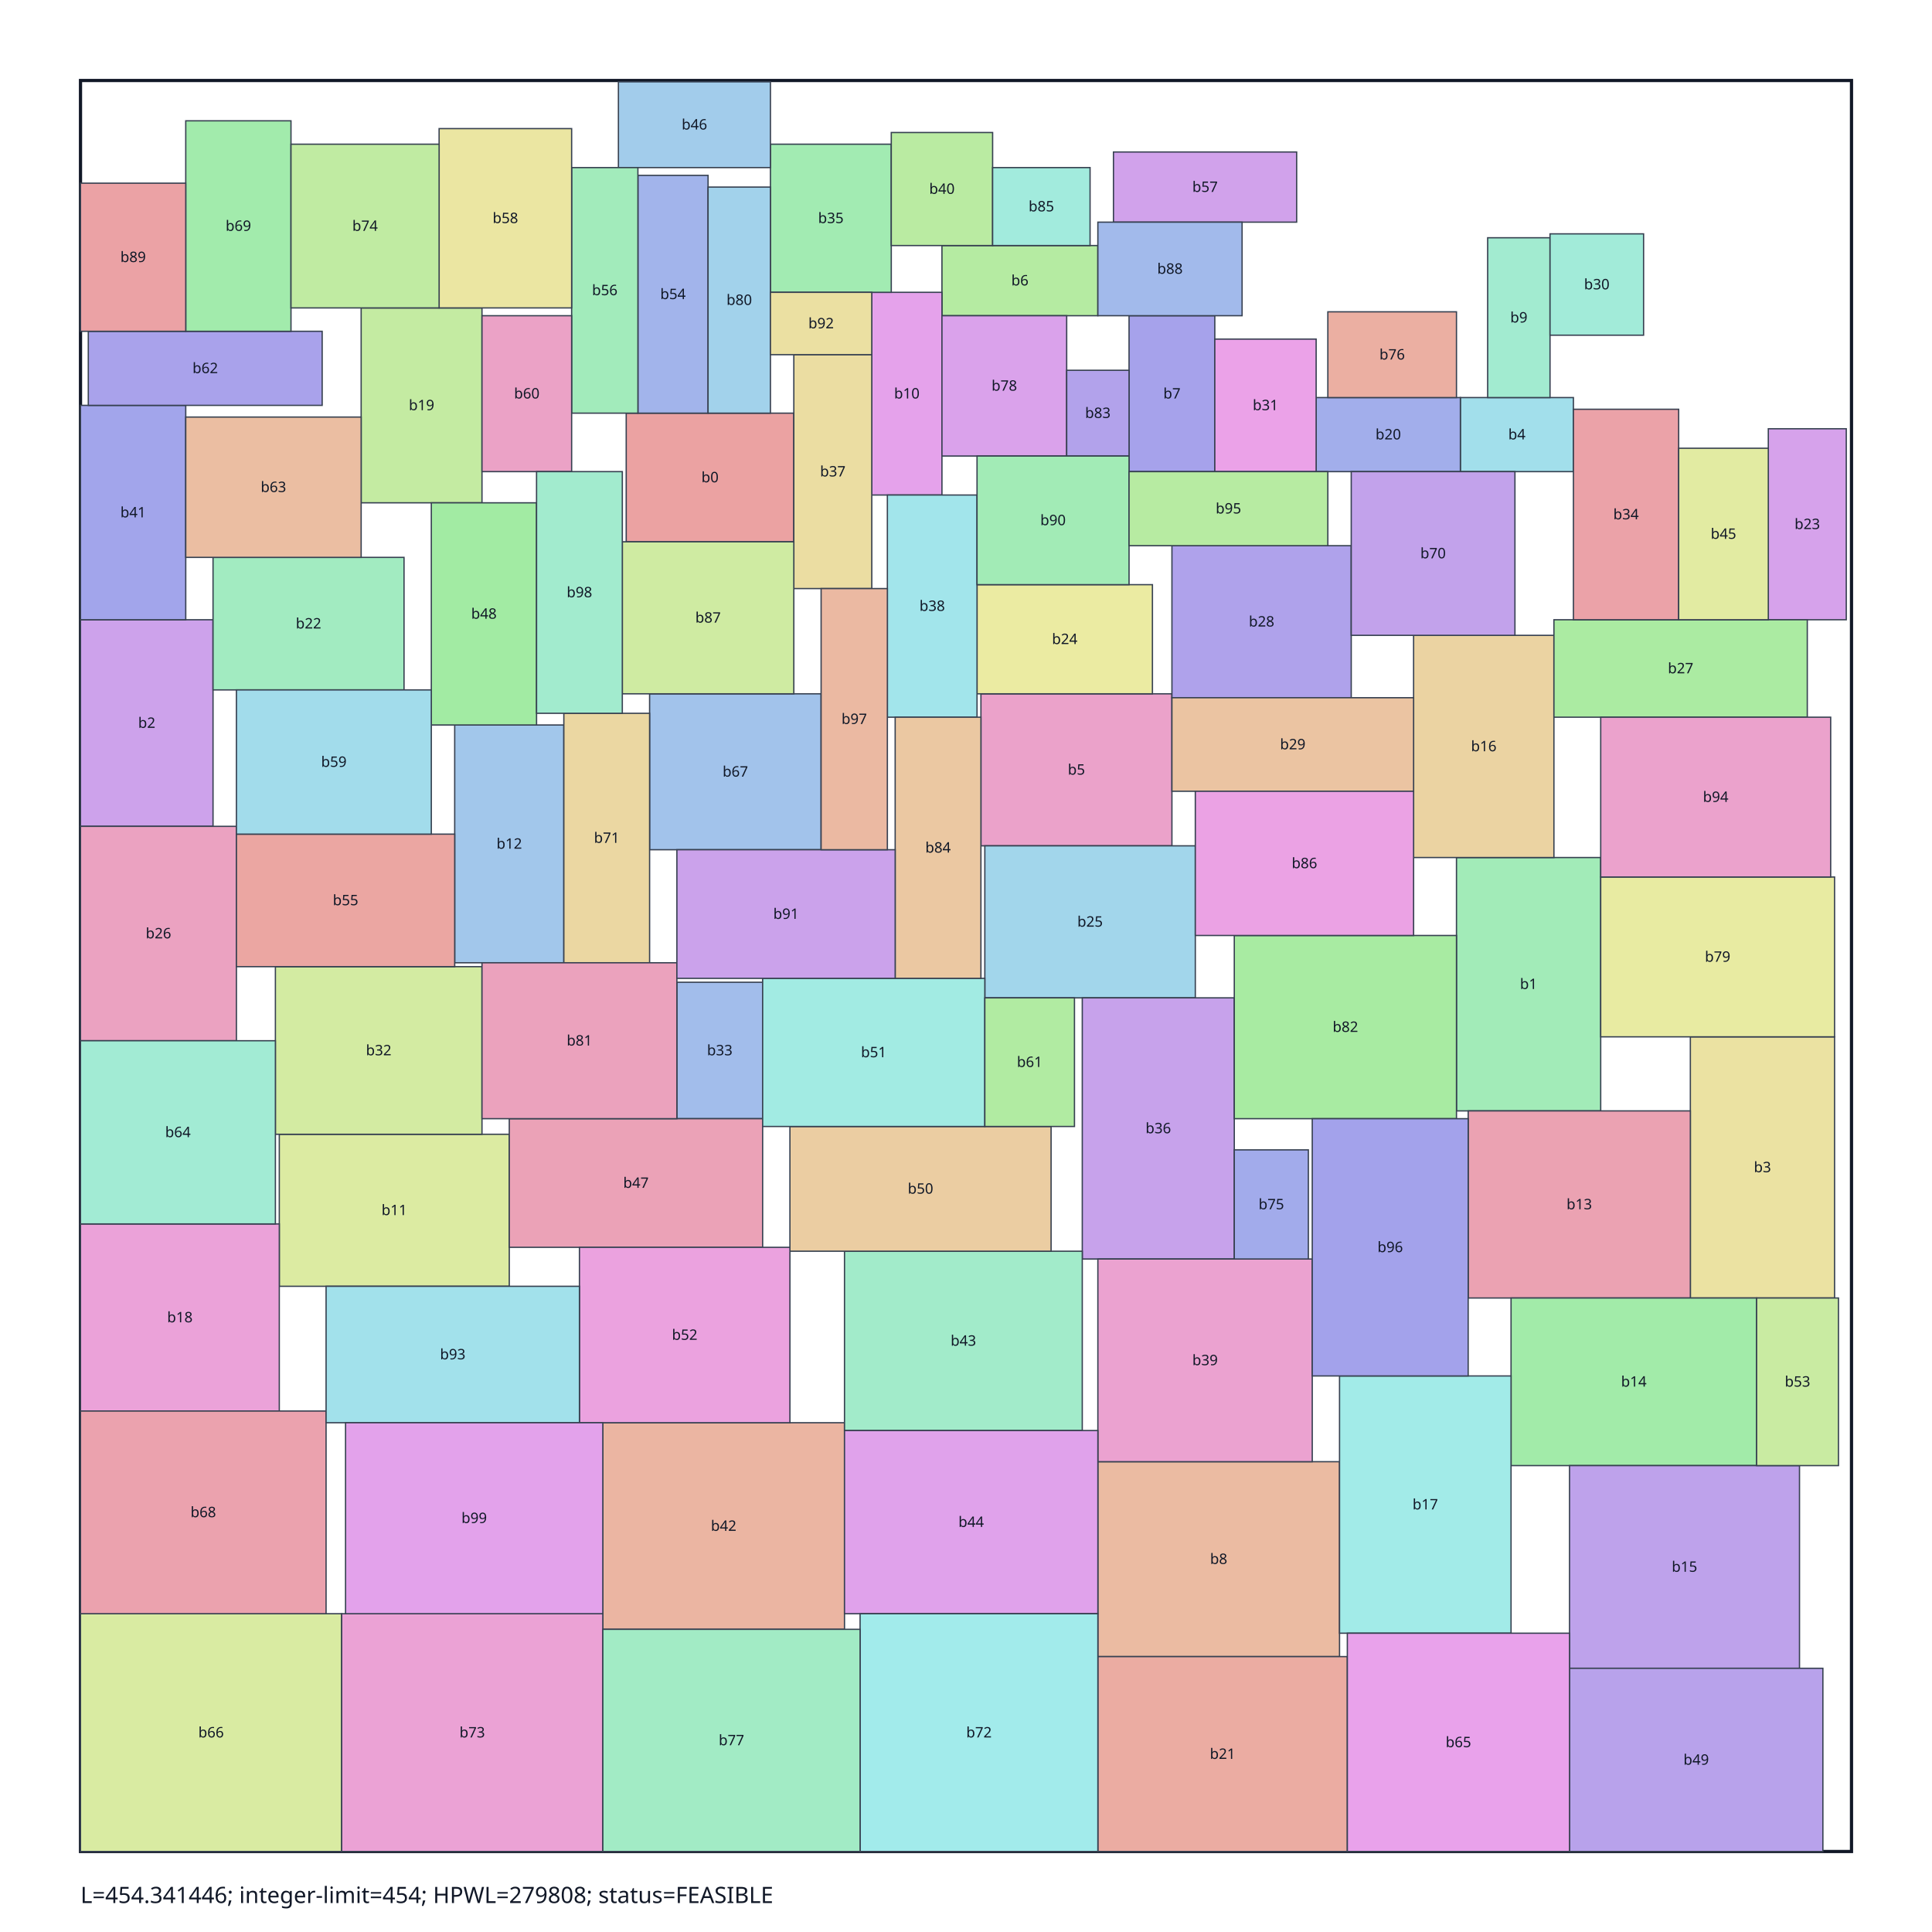
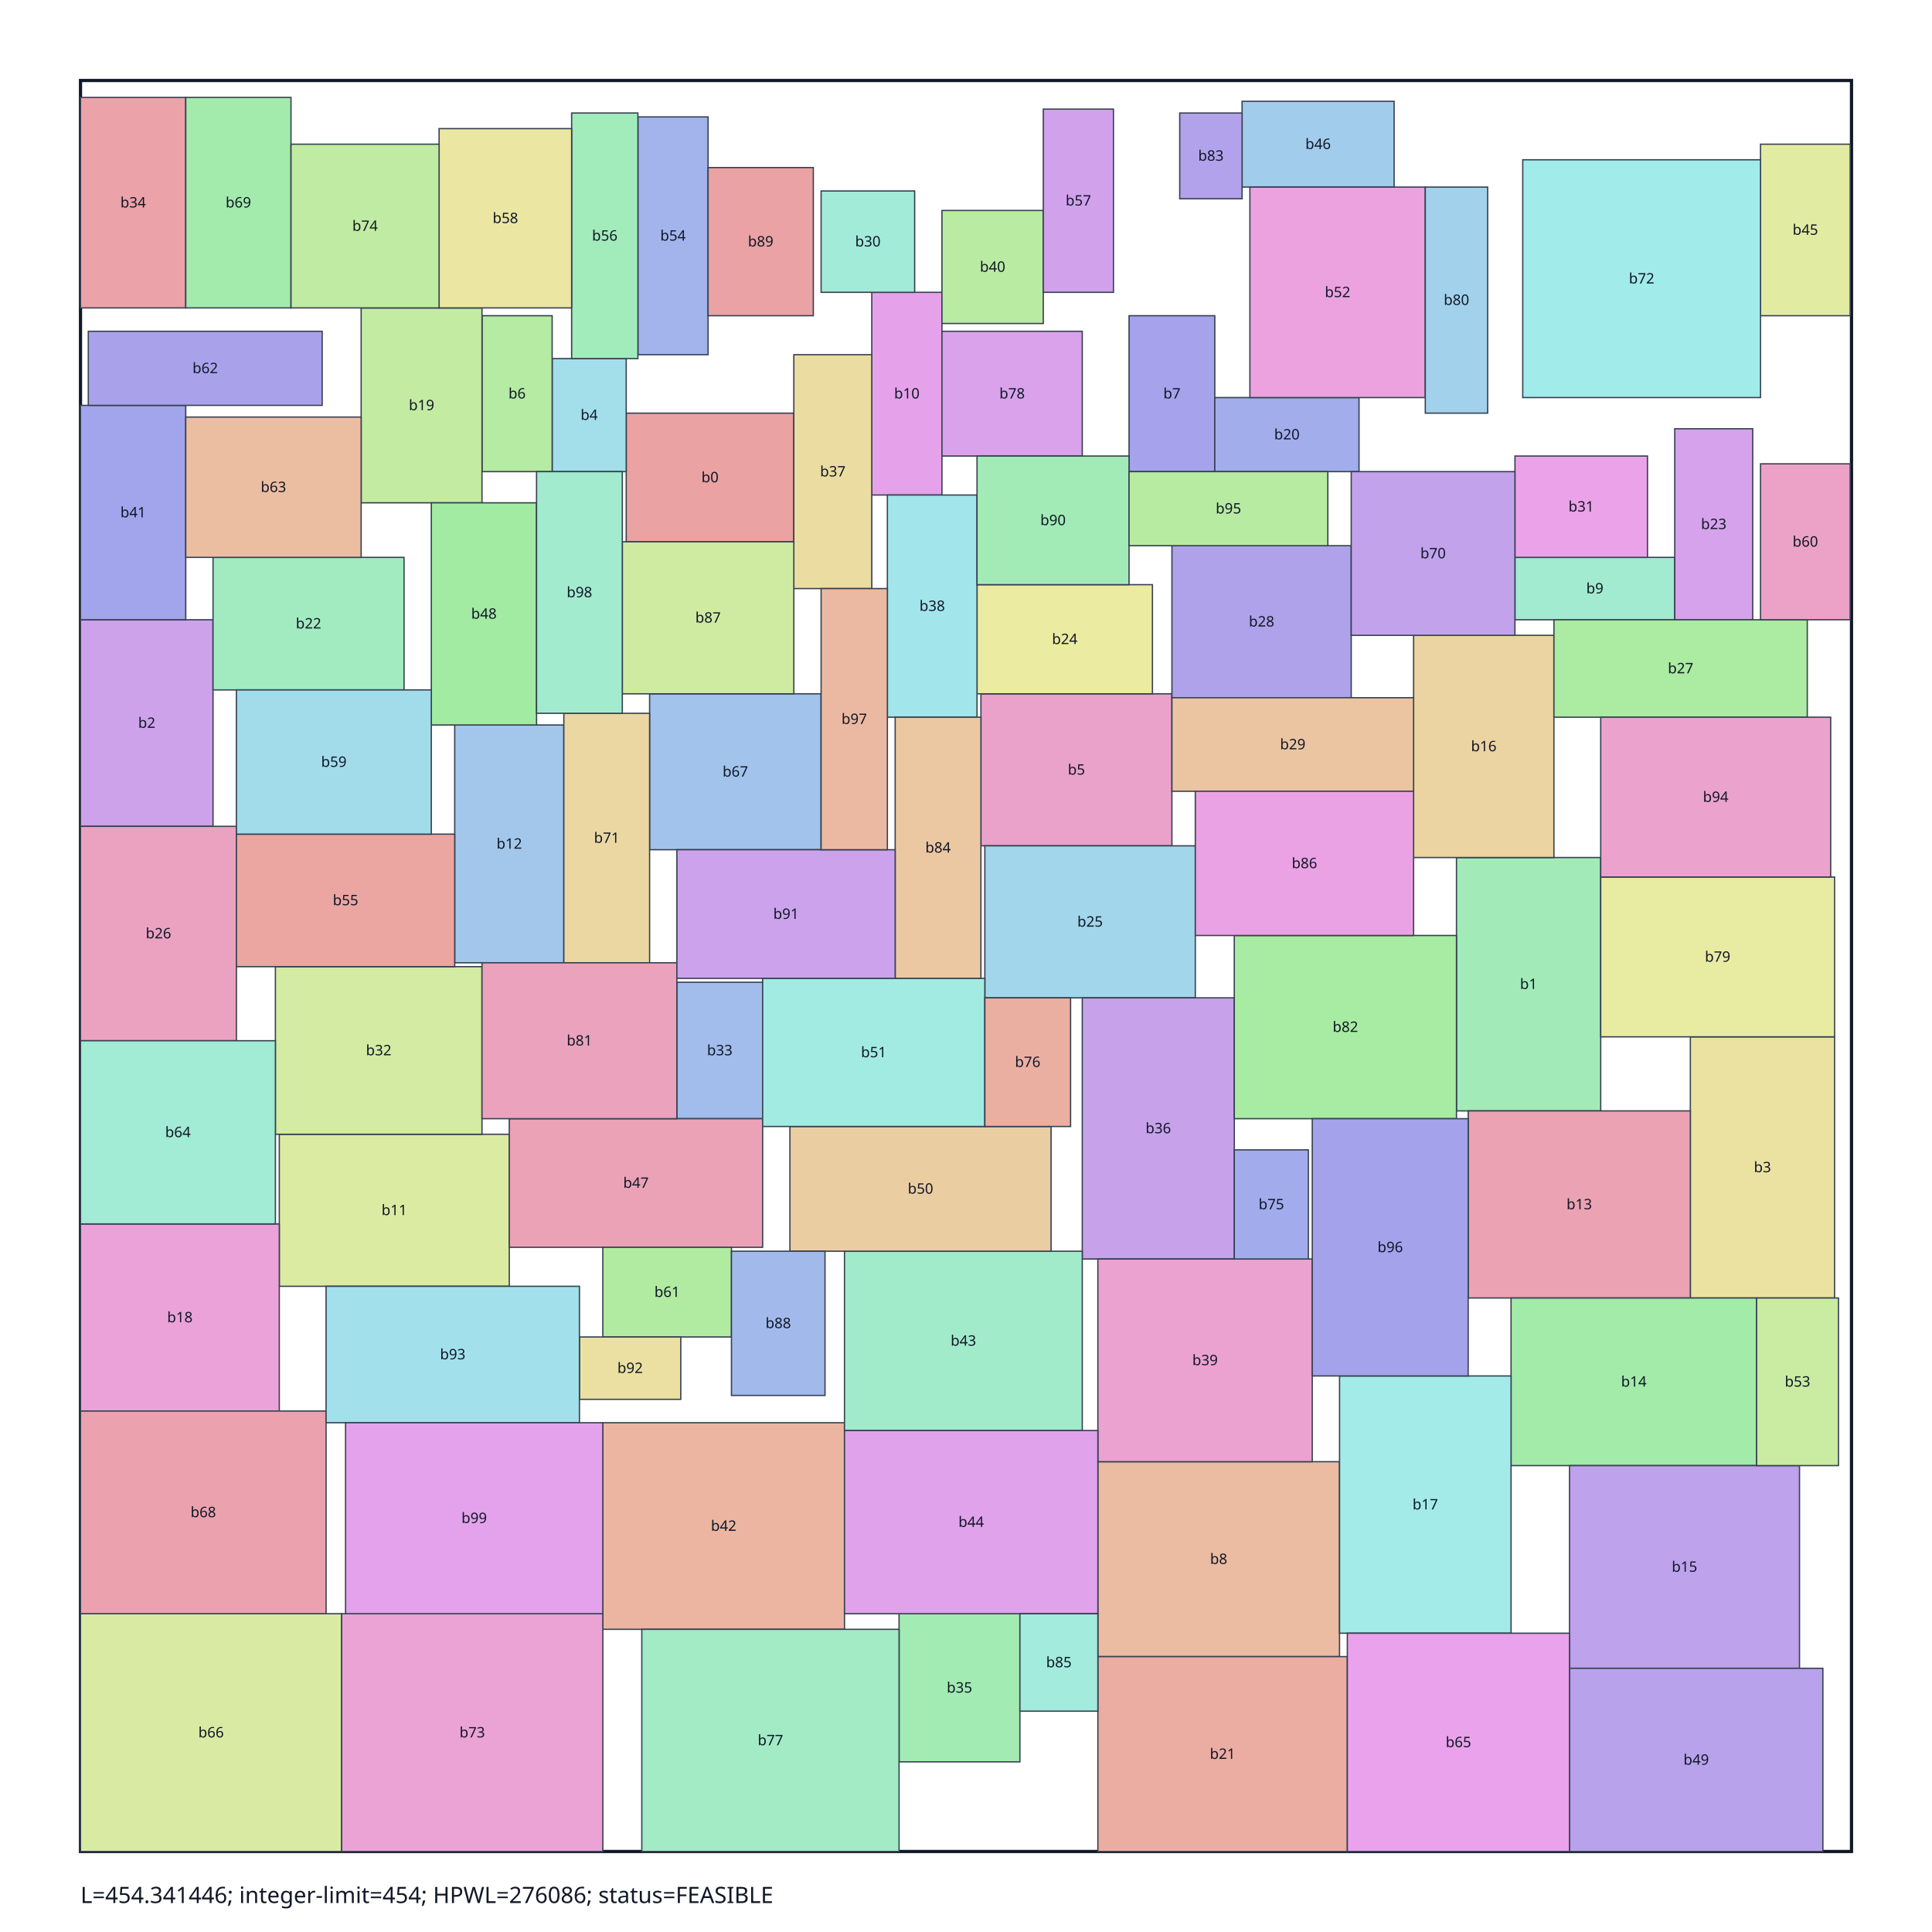
<svg xmlns="http://www.w3.org/2000/svg" width="1200" height="1200" viewBox="0 0 1200 1200">
  <rect width="100%" height="100%" fill="white" />
  <rect x="50" y="50" width="1100.000" height="1100.000" fill="none" stroke="#111827" stroke-width="2" />
  <rect x="388.952" y="256.619" width="104.107" height="79.896" fill="hsl(0.0,65%,78%)" stroke="#374151" stroke-width="0.8" />
  <text x="441.005" y="299.567" text-anchor="middle" font-family="sans-serif" font-size="9" fill="#111827">b0</text>
  <rect x="904.644" y="532.623" width="89.580" height="157.371" fill="hsl(137.5,65%,78%)" stroke="#374151" stroke-width="0.8" />
  <text x="949.434" y="614.308" text-anchor="middle" font-family="sans-serif" font-size="9" fill="#111827">b1</text>
  <rect x="50.000" y="384.937" width="82.317" height="128.318" fill="hsl(275.0,65%,78%)" stroke="#374151" stroke-width="0.8" />
  <text x="91.158" y="452.095" text-anchor="middle" font-family="sans-serif" font-size="9" fill="#111827">b2</text>
  <rect x="1049.909" y="643.993" width="89.580" height="162.213" fill="hsl(52.5,65%,78%)" stroke="#374151" stroke-width="0.8" />
  <text x="1094.699" y="728.099" text-anchor="middle" font-family="sans-serif" font-size="9" fill="#111827">b3</text>
-   <rect x="907.065" y="246.935" width="70.212" height="46.001" fill="hsl(190.0,65%,78%)" stroke="#374151" stroke-width="0.8" />
-   <text x="942.170" y="272.935" text-anchor="middle" font-family="sans-serif" font-size="9" fill="#111827">b4</text>
+   <rect x="342.951" y="222.724" width="46.001" height="70.212" fill="hsl(190.0,65%,78%)" stroke="#374151" stroke-width="0.8" />
+   <text x="365.952" y="260.830" text-anchor="middle" font-family="sans-serif" font-size="9" fill="#111827">b4</text>
  <rect x="609.271" y="430.937" width="118.633" height="94.422" fill="hsl(327.5,65%,78%)" stroke="#374151" stroke-width="0.8" />
  <text x="668.588" y="481.148" text-anchor="middle" font-family="sans-serif" font-size="9" fill="#111827">b5</text>
-   <rect x="585.060" y="152.512" width="96.843" height="43.580" fill="hsl(105.0,65%,78%)" stroke="#374151" stroke-width="0.8" />
-   <text x="633.482" y="177.302" text-anchor="middle" font-family="sans-serif" font-size="9" fill="#111827">b6</text>
+   <rect x="299.372" y="196.092" width="43.580" height="96.843" fill="hsl(105.0,65%,78%)" stroke="#374151" stroke-width="0.8" />
+   <text x="321.162" y="247.514" text-anchor="middle" font-family="sans-serif" font-size="9" fill="#111827">b6</text>
  <rect x="701.272" y="196.092" width="53.264" height="96.843" fill="hsl(242.6,65%,78%)" stroke="#374151" stroke-width="0.8" />
  <text x="727.904" y="247.514" text-anchor="middle" font-family="sans-serif" font-size="9" fill="#111827">b7</text>
  <rect x="681.904" y="907.891" width="150.107" height="121.054" fill="hsl(20.1,65%,78%)" stroke="#374151" stroke-width="0.8" />
  <text x="756.957" y="971.419" text-anchor="middle" font-family="sans-serif" font-size="9" fill="#111827">b8</text>
-   <rect x="924.012" y="147.670" width="38.737" height="99.265" fill="hsl(157.6,65%,78%)" stroke="#374151" stroke-width="0.8" />
-   <text x="943.381" y="200.302" text-anchor="middle" font-family="sans-serif" font-size="9" fill="#111827">b9</text>
+   <rect x="940.960" y="346.199" width="99.265" height="38.737" fill="hsl(157.6,65%,78%)" stroke="#374151" stroke-width="0.8" />
+   <text x="990.592" y="368.568" text-anchor="middle" font-family="sans-serif" font-size="9" fill="#111827">b9</text>
  <rect x="541.481" y="181.565" width="43.580" height="125.897" fill="hsl(295.1,65%,78%)" stroke="#374151" stroke-width="0.8" />
  <text x="563.270" y="247.514" text-anchor="middle" font-family="sans-serif" font-size="9" fill="#111827">b10</text>
  <rect x="173.475" y="704.520" width="142.844" height="94.422" fill="hsl(72.6,65%,78%)" stroke="#374151" stroke-width="0.8" />
  <text x="244.897" y="754.731" text-anchor="middle" font-family="sans-serif" font-size="9" fill="#111827">b11</text>
  <rect x="282.424" y="450.306" width="67.790" height="147.686" fill="hsl(210.1,65%,78%)" stroke="#374151" stroke-width="0.8" />
  <text x="316.320" y="527.149" text-anchor="middle" font-family="sans-serif" font-size="9" fill="#111827">b12</text>
  <rect x="911.907" y="689.994" width="138.002" height="116.212" fill="hsl(347.6,65%,78%)" stroke="#374151" stroke-width="0.8" />
  <text x="980.908" y="751.100" text-anchor="middle" font-family="sans-serif" font-size="9" fill="#111827">b13</text>
  <rect x="938.539" y="806.206" width="152.528" height="104.107" fill="hsl(125.1,65%,78%)" stroke="#374151" stroke-width="0.8" />
  <text x="1014.803" y="861.259" text-anchor="middle" font-family="sans-serif" font-size="9" fill="#111827">b14</text>
  <rect x="974.855" y="910.312" width="142.844" height="125.897" fill="hsl(262.6,65%,78%)" stroke="#374151" stroke-width="0.8" />
  <text x="1046.277" y="976.261" text-anchor="middle" font-family="sans-serif" font-size="9" fill="#111827">b15</text>
  <rect x="878.012" y="394.621" width="87.159" height="138.002" fill="hsl(40.1,65%,78%)" stroke="#374151" stroke-width="0.8" />
  <text x="921.591" y="466.622" text-anchor="middle" font-family="sans-serif" font-size="9" fill="#111827">b16</text>
  <rect x="832.011" y="854.627" width="106.528" height="159.792" fill="hsl(177.6,65%,78%)" stroke="#374151" stroke-width="0.8" />
  <text x="885.275" y="937.523" text-anchor="middle" font-family="sans-serif" font-size="9" fill="#111827">b17</text>
  <rect x="50.000" y="760.205" width="123.475" height="116.212" fill="hsl(315.1,65%,78%)" stroke="#374151" stroke-width="0.8" />
  <text x="111.738" y="821.311" text-anchor="middle" font-family="sans-serif" font-size="9" fill="#111827">b18</text>
  <rect x="224.318" y="191.250" width="75.054" height="121.054" fill="hsl(92.7,65%,78%)" stroke="#374151" stroke-width="0.8" />
  <text x="261.845" y="254.777" text-anchor="middle" font-family="sans-serif" font-size="9" fill="#111827">b19</text>
-   <rect x="817.484" y="246.935" width="89.580" height="46.001" fill="hsl(230.2,65%,78%)" stroke="#374151" stroke-width="0.8" />
-   <text x="862.275" y="272.935" text-anchor="middle" font-family="sans-serif" font-size="9" fill="#111827">b20</text>
+   <rect x="754.536" y="246.935" width="89.580" height="46.001" fill="hsl(230.2,65%,78%)" stroke="#374151" stroke-width="0.8" />
+   <text x="799.326" y="272.935" text-anchor="middle" font-family="sans-serif" font-size="9" fill="#111827">b20</text>
  <rect x="681.904" y="1028.946" width="154.950" height="121.054" fill="hsl(7.7,65%,78%)" stroke="#374151" stroke-width="0.8" />
  <text x="759.378" y="1092.473" text-anchor="middle" font-family="sans-serif" font-size="9" fill="#111827">b21</text>
  <rect x="132.317" y="346.199" width="118.633" height="82.317" fill="hsl(145.2,65%,78%)" stroke="#374151" stroke-width="0.8" />
  <text x="191.634" y="390.358" text-anchor="middle" font-family="sans-serif" font-size="9" fill="#111827">b22</text>
-   <rect x="1098.331" y="266.303" width="48.422" height="118.633" fill="hsl(282.7,65%,78%)" stroke="#374151" stroke-width="0.8" />
-   <text x="1122.541" y="328.620" text-anchor="middle" font-family="sans-serif" font-size="9" fill="#111827">b23</text>
+   <rect x="1040.224" y="266.303" width="48.422" height="118.633" fill="hsl(282.7,65%,78%)" stroke="#374151" stroke-width="0.8" />
+   <text x="1064.435" y="328.620" text-anchor="middle" font-family="sans-serif" font-size="9" fill="#111827">b23</text>
  <rect x="606.850" y="363.147" width="108.949" height="67.790" fill="hsl(60.2,65%,78%)" stroke="#374151" stroke-width="0.8" />
  <text x="661.324" y="400.042" text-anchor="middle" font-family="sans-serif" font-size="9" fill="#111827">b24</text>
  <rect x="611.692" y="525.360" width="130.739" height="94.422" fill="hsl(197.7,65%,78%)" stroke="#374151" stroke-width="0.8" />
  <text x="677.061" y="575.571" text-anchor="middle" font-family="sans-serif" font-size="9" fill="#111827">b25</text>
  <rect x="50.000" y="513.254" width="96.843" height="133.160" fill="hsl(335.2,65%,78%)" stroke="#374151" stroke-width="0.8" />
  <text x="98.422" y="582.834" text-anchor="middle" font-family="sans-serif" font-size="9" fill="#111827">b26</text>
  <rect x="965.171" y="384.937" width="157.371" height="60.527" fill="hsl(112.7,65%,78%)" stroke="#374151" stroke-width="0.8" />
  <text x="1043.856" y="418.200" text-anchor="middle" font-family="sans-serif" font-size="9" fill="#111827">b27</text>
  <rect x="727.904" y="338.936" width="111.370" height="94.422" fill="hsl(250.2,65%,78%)" stroke="#374151" stroke-width="0.8" />
  <text x="783.589" y="389.147" text-anchor="middle" font-family="sans-serif" font-size="9" fill="#111827">b28</text>
  <rect x="727.904" y="433.358" width="150.107" height="58.106" fill="hsl(27.7,65%,78%)" stroke="#374151" stroke-width="0.8" />
  <text x="802.958" y="465.411" text-anchor="middle" font-family="sans-serif" font-size="9" fill="#111827">b29</text>
-   <rect x="962.750" y="145.249" width="58.106" height="62.948" fill="hsl(165.2,65%,78%)" stroke="#374151" stroke-width="0.8" />
-   <text x="991.803" y="179.723" text-anchor="middle" font-family="sans-serif" font-size="9" fill="#111827">b30</text>
-   <rect x="754.536" y="210.618" width="62.948" height="82.317" fill="hsl(302.7,65%,78%)" stroke="#374151" stroke-width="0.8" />
-   <text x="786.010" y="254.777" text-anchor="middle" font-family="sans-serif" font-size="9" fill="#111827">b31</text>
+   <rect x="510.006" y="118.617" width="58.106" height="62.948" fill="hsl(165.2,65%,78%)" stroke="#374151" stroke-width="0.8" />
+   <text x="539.059" y="153.091" text-anchor="middle" font-family="sans-serif" font-size="9" fill="#111827">b30</text>
+   <rect x="940.960" y="283.251" width="82.317" height="62.948" fill="hsl(302.7,65%,78%)" stroke="#374151" stroke-width="0.8" />
+   <text x="982.118" y="317.725" text-anchor="middle" font-family="sans-serif" font-size="9" fill="#111827">b31</text>
  <rect x="171.054" y="600.413" width="128.318" height="104.107" fill="hsl(80.3,65%,78%)" stroke="#374151" stroke-width="0.8" />
  <text x="235.213" y="655.467" text-anchor="middle" font-family="sans-serif" font-size="9" fill="#111827">b32</text>
  <rect x="420.426" y="610.098" width="53.264" height="84.738" fill="hsl(217.8,65%,78%)" stroke="#374151" stroke-width="0.8" />
  <text x="447.058" y="655.467" text-anchor="middle" font-family="sans-serif" font-size="9" fill="#111827">b33</text>
-   <rect x="977.276" y="254.198" width="65.369" height="130.739" fill="hsl(355.3,65%,78%)" stroke="#374151" stroke-width="0.8" />
-   <text x="1009.961" y="322.567" text-anchor="middle" font-family="sans-serif" font-size="9" fill="#111827">b34</text>
-   <rect x="478.532" y="89.564" width="75.054" height="92.001" fill="hsl(132.8,65%,78%)" stroke="#374151" stroke-width="0.8" />
-   <text x="516.059" y="138.565" text-anchor="middle" font-family="sans-serif" font-size="9" fill="#111827">b35</text>
+   <rect x="50.000" y="60.511" width="65.369" height="130.739" fill="hsl(355.3,65%,78%)" stroke="#374151" stroke-width="0.8" />
+   <text x="82.685" y="128.880" text-anchor="middle" font-family="sans-serif" font-size="9" fill="#111827">b34</text>
+   <rect x="558.428" y="1002.314" width="75.054" height="92.001" fill="hsl(132.8,65%,78%)" stroke="#374151" stroke-width="0.8" />
+   <text x="595.955" y="1051.314" text-anchor="middle" font-family="sans-serif" font-size="9" fill="#111827">b35</text>
  <rect x="672.219" y="619.782" width="94.422" height="162.213" fill="hsl(270.3,65%,78%)" stroke="#374151" stroke-width="0.8" />
  <text x="719.430" y="703.888" text-anchor="middle" font-family="sans-serif" font-size="9" fill="#111827">b36</text>
  <rect x="493.059" y="220.303" width="48.422" height="145.265" fill="hsl(47.8,65%,78%)" stroke="#374151" stroke-width="0.8" />
  <text x="517.270" y="295.935" text-anchor="middle" font-family="sans-serif" font-size="9" fill="#111827">b37</text>
  <rect x="551.165" y="307.462" width="55.685" height="138.002" fill="hsl(185.3,65%,78%)" stroke="#374151" stroke-width="0.8" />
  <text x="579.007" y="379.463" text-anchor="middle" font-family="sans-serif" font-size="9" fill="#111827">b38</text>
  <rect x="681.904" y="781.995" width="133.160" height="125.897" fill="hsl(322.8,65%,78%)" stroke="#374151" stroke-width="0.8" />
  <text x="748.483" y="847.943" text-anchor="middle" font-family="sans-serif" font-size="9" fill="#111827">b39</text>
-   <rect x="553.586" y="82.301" width="62.948" height="70.212" fill="hsl(100.3,65%,78%)" stroke="#374151" stroke-width="0.8" />
-   <text x="585.060" y="120.407" text-anchor="middle" font-family="sans-serif" font-size="9" fill="#111827">b40</text>
+   <rect x="585.060" y="130.723" width="62.948" height="70.212" fill="hsl(100.3,65%,78%)" stroke="#374151" stroke-width="0.8" />
+   <text x="616.534" y="168.828" text-anchor="middle" font-family="sans-serif" font-size="9" fill="#111827">b40</text>
  <rect x="50.000" y="251.777" width="65.369" height="133.160" fill="hsl(237.8,65%,78%)" stroke="#374151" stroke-width="0.8" />
  <text x="82.685" y="321.357" text-anchor="middle" font-family="sans-serif" font-size="9" fill="#111827">b41</text>
  <rect x="374.426" y="883.680" width="150.107" height="128.318" fill="hsl(15.3,65%,78%)" stroke="#374151" stroke-width="0.8" />
  <text x="449.479" y="950.839" text-anchor="middle" font-family="sans-serif" font-size="9" fill="#111827">b42</text>
  <rect x="524.533" y="777.153" width="147.686" height="111.370" fill="hsl(152.8,65%,78%)" stroke="#374151" stroke-width="0.8" />
  <text x="598.376" y="835.838" text-anchor="middle" font-family="sans-serif" font-size="9" fill="#111827">b43</text>
  <rect x="524.533" y="888.523" width="157.371" height="113.791" fill="hsl(290.4,65%,78%)" stroke="#374151" stroke-width="0.8" />
  <text x="603.218" y="948.418" text-anchor="middle" font-family="sans-serif" font-size="9" fill="#111827">b44</text>
-   <rect x="1042.646" y="278.409" width="55.685" height="106.528" fill="hsl(67.9,65%,78%)" stroke="#374151" stroke-width="0.8" />
-   <text x="1070.488" y="334.673" text-anchor="middle" font-family="sans-serif" font-size="9" fill="#111827">b45</text>
-   <rect x="384.110" y="50.827" width="94.422" height="53.264" fill="hsl(205.4,65%,78%)" stroke="#374151" stroke-width="0.8" />
-   <text x="431.321" y="80.459" text-anchor="middle" font-family="sans-serif" font-size="9" fill="#111827">b46</text>
+   <rect x="1093.488" y="89.564" width="55.685" height="106.528" fill="hsl(67.9,65%,78%)" stroke="#374151" stroke-width="0.8" />
+   <text x="1121.331" y="145.828" text-anchor="middle" font-family="sans-serif" font-size="9" fill="#111827">b45</text>
+   <rect x="771.484" y="62.932" width="94.422" height="53.264" fill="hsl(205.4,65%,78%)" stroke="#374151" stroke-width="0.8" />
+   <text x="818.695" y="92.564" text-anchor="middle" font-family="sans-serif" font-size="9" fill="#111827">b46</text>
  <rect x="316.320" y="694.836" width="157.371" height="79.896" fill="hsl(342.9,65%,78%)" stroke="#374151" stroke-width="0.8" />
  <text x="395.005" y="737.784" text-anchor="middle" font-family="sans-serif" font-size="9" fill="#111827">b47</text>
  <rect x="267.898" y="312.304" width="65.369" height="138.002" fill="hsl(120.4,65%,78%)" stroke="#374151" stroke-width="0.8" />
  <text x="300.582" y="384.305" text-anchor="middle" font-family="sans-serif" font-size="9" fill="#111827">b48</text>
  <rect x="974.855" y="1036.209" width="157.371" height="113.791" fill="hsl(257.9,65%,78%)" stroke="#374151" stroke-width="0.8" />
  <text x="1053.540" y="1096.104" text-anchor="middle" font-family="sans-serif" font-size="9" fill="#111827">b49</text>
  <rect x="490.638" y="699.678" width="162.213" height="77.475" fill="hsl(35.4,65%,78%)" stroke="#374151" stroke-width="0.8" />
  <text x="571.744" y="741.415" text-anchor="middle" font-family="sans-serif" font-size="9" fill="#111827">b50</text>
  <rect x="473.690" y="607.677" width="138.002" height="92.001" fill="hsl(172.9,65%,78%)" stroke="#374151" stroke-width="0.8" />
  <text x="542.691" y="656.677" text-anchor="middle" font-family="sans-serif" font-size="9" fill="#111827">b51</text>
-   <rect x="359.899" y="774.732" width="130.739" height="108.949" fill="hsl(310.4,65%,78%)" stroke="#374151" stroke-width="0.8" />
-   <text x="425.268" y="832.206" text-anchor="middle" font-family="sans-serif" font-size="9" fill="#111827">b52</text>
+   <rect x="776.326" y="116.196" width="108.949" height="130.739" fill="hsl(310.4,65%,78%)" stroke="#374151" stroke-width="0.8" />
+   <text x="830.800" y="184.565" text-anchor="middle" font-family="sans-serif" font-size="9" fill="#111827">b52</text>
  <rect x="1091.067" y="806.206" width="50.843" height="104.107" fill="hsl(87.9,65%,78%)" stroke="#374151" stroke-width="0.8" />
  <text x="1116.489" y="861.259" text-anchor="middle" font-family="sans-serif" font-size="9" fill="#111827">b53</text>
-   <rect x="396.215" y="108.933" width="43.580" height="147.686" fill="hsl(225.4,65%,78%)" stroke="#374151" stroke-width="0.8" />
-   <text x="418.005" y="185.776" text-anchor="middle" font-family="sans-serif" font-size="9" fill="#111827">b54</text>
+   <rect x="396.215" y="72.616" width="43.580" height="147.686" fill="hsl(225.4,65%,78%)" stroke="#374151" stroke-width="0.8" />
+   <text x="418.005" y="149.460" text-anchor="middle" font-family="sans-serif" font-size="9" fill="#111827">b54</text>
  <rect x="146.843" y="518.096" width="135.581" height="82.317" fill="hsl(2.9,65%,78%)" stroke="#374151" stroke-width="0.8" />
  <text x="214.634" y="562.255" text-anchor="middle" font-family="sans-serif" font-size="9" fill="#111827">b55</text>
-   <rect x="355.057" y="104.091" width="41.158" height="152.528" fill="hsl(140.4,65%,78%)" stroke="#374151" stroke-width="0.8" />
-   <text x="375.636" y="183.355" text-anchor="middle" font-family="sans-serif" font-size="9" fill="#111827">b56</text>
-   <rect x="691.588" y="94.406" width="113.791" height="43.580" fill="hsl(278.0,65%,78%)" stroke="#374151" stroke-width="0.8" />
-   <text x="748.483" y="119.196" text-anchor="middle" font-family="sans-serif" font-size="9" fill="#111827">b57</text>
+   <rect x="355.057" y="70.195" width="41.158" height="152.528" fill="hsl(140.4,65%,78%)" stroke="#374151" stroke-width="0.8" />
+   <text x="375.636" y="149.460" text-anchor="middle" font-family="sans-serif" font-size="9" fill="#111827">b56</text>
+   <rect x="648.008" y="67.774" width="43.580" height="113.791" fill="hsl(278.0,65%,78%)" stroke="#374151" stroke-width="0.8" />
+   <text x="669.798" y="127.670" text-anchor="middle" font-family="sans-serif" font-size="9" fill="#111827">b57</text>
  <rect x="272.740" y="79.880" width="82.317" height="111.370" fill="hsl(55.5,65%,78%)" stroke="#374151" stroke-width="0.8" />
  <text x="313.898" y="138.565" text-anchor="middle" font-family="sans-serif" font-size="9" fill="#111827">b58</text>
  <rect x="146.843" y="428.516" width="121.054" height="89.580" fill="hsl(193.0,65%,78%)" stroke="#374151" stroke-width="0.8" />
  <text x="207.371" y="476.306" text-anchor="middle" font-family="sans-serif" font-size="9" fill="#111827">b59</text>
-   <rect x="299.372" y="196.092" width="55.685" height="96.843" fill="hsl(330.5,65%,78%)" stroke="#374151" stroke-width="0.8" />
-   <text x="327.214" y="247.514" text-anchor="middle" font-family="sans-serif" font-size="9" fill="#111827">b60</text>
-   <rect x="611.692" y="619.782" width="55.685" height="79.896" fill="hsl(108.0,65%,78%)" stroke="#374151" stroke-width="0.8" />
-   <text x="639.535" y="662.730" text-anchor="middle" font-family="sans-serif" font-size="9" fill="#111827">b61</text>
+   <rect x="1093.488" y="288.093" width="55.685" height="96.843" fill="hsl(330.5,65%,78%)" stroke="#374151" stroke-width="0.8" />
+   <text x="1121.331" y="339.515" text-anchor="middle" font-family="sans-serif" font-size="9" fill="#111827">b60</text>
+   <rect x="374.426" y="774.732" width="79.896" height="55.685" fill="hsl(108.0,65%,78%)" stroke="#374151" stroke-width="0.8" />
+   <text x="414.374" y="805.574" text-anchor="middle" font-family="sans-serif" font-size="9" fill="#111827">b61</text>
  <rect x="54.842" y="205.776" width="145.265" height="46.001" fill="hsl(245.5,65%,78%)" stroke="#374151" stroke-width="0.8" />
  <text x="127.475" y="231.777" text-anchor="middle" font-family="sans-serif" font-size="9" fill="#111827">b62</text>
  <rect x="115.369" y="259.040" width="108.949" height="87.159" fill="hsl(23.0,65%,78%)" stroke="#374151" stroke-width="0.8" />
  <text x="169.844" y="305.620" text-anchor="middle" font-family="sans-serif" font-size="9" fill="#111827">b63</text>
  <rect x="50.000" y="646.414" width="121.054" height="113.791" fill="hsl(160.5,65%,78%)" stroke="#374151" stroke-width="0.8" />
  <text x="110.527" y="706.310" text-anchor="middle" font-family="sans-serif" font-size="9" fill="#111827">b64</text>
  <rect x="836.853" y="1014.419" width="138.002" height="135.581" fill="hsl(298.0,65%,78%)" stroke="#374151" stroke-width="0.8" />
  <text x="905.854" y="1085.210" text-anchor="middle" font-family="sans-serif" font-size="9" fill="#111827">b65</text>
  <rect x="50.000" y="1002.314" width="162.213" height="147.686" fill="hsl(75.5,65%,78%)" stroke="#374151" stroke-width="0.8" />
  <text x="131.106" y="1079.157" text-anchor="middle" font-family="sans-serif" font-size="9" fill="#111827">b66</text>
  <rect x="403.479" y="430.937" width="106.528" height="96.843" fill="hsl(213.0,65%,78%)" stroke="#374151" stroke-width="0.8" />
  <text x="456.743" y="482.359" text-anchor="middle" font-family="sans-serif" font-size="9" fill="#111827">b67</text>
  <rect x="50.000" y="876.417" width="152.528" height="125.897" fill="hsl(350.5,65%,78%)" stroke="#374151" stroke-width="0.8" />
  <text x="126.264" y="942.365" text-anchor="middle" font-family="sans-serif" font-size="9" fill="#111827">b68</text>
-   <rect x="115.369" y="75.038" width="65.369" height="130.739" fill="hsl(128.1,65%,78%)" stroke="#374151" stroke-width="0.8" />
-   <text x="148.054" y="143.407" text-anchor="middle" font-family="sans-serif" font-size="9" fill="#111827">b69</text>
+   <rect x="115.369" y="60.511" width="65.369" height="130.739" fill="hsl(128.1,65%,78%)" stroke="#374151" stroke-width="0.8" />
+   <text x="148.054" y="128.880" text-anchor="middle" font-family="sans-serif" font-size="9" fill="#111827">b69</text>
  <rect x="839.274" y="292.935" width="101.686" height="101.686" fill="hsl(265.6,65%,78%)" stroke="#374151" stroke-width="0.8" />
  <text x="890.117" y="346.778" text-anchor="middle" font-family="sans-serif" font-size="9" fill="#111827">b70</text>
  <rect x="350.215" y="443.043" width="53.264" height="154.950" fill="hsl(43.1,65%,78%)" stroke="#374151" stroke-width="0.8" />
  <text x="376.847" y="523.517" text-anchor="middle" font-family="sans-serif" font-size="9" fill="#111827">b71</text>
-   <rect x="534.217" y="1002.314" width="147.686" height="147.686" fill="hsl(180.6,65%,78%)" stroke="#374151" stroke-width="0.8" />
-   <text x="608.060" y="1079.157" text-anchor="middle" font-family="sans-serif" font-size="9" fill="#111827">b72</text>
+   <rect x="945.802" y="99.248" width="147.686" height="147.686" fill="hsl(180.6,65%,78%)" stroke="#374151" stroke-width="0.8" />
+   <text x="1019.645" y="176.092" text-anchor="middle" font-family="sans-serif" font-size="9" fill="#111827">b72</text>
  <rect x="212.213" y="1002.314" width="162.213" height="147.686" fill="hsl(318.1,65%,78%)" stroke="#374151" stroke-width="0.8" />
  <text x="293.319" y="1079.157" text-anchor="middle" font-family="sans-serif" font-size="9" fill="#111827">b73</text>
  <rect x="180.739" y="89.564" width="92.001" height="101.686" fill="hsl(95.6,65%,78%)" stroke="#374151" stroke-width="0.8" />
  <text x="226.739" y="143.407" text-anchor="middle" font-family="sans-serif" font-size="9" fill="#111827">b74</text>
  <rect x="766.642" y="714.204" width="46.001" height="67.790" fill="hsl(233.1,65%,78%)" stroke="#374151" stroke-width="0.8" />
  <text x="789.642" y="751.100" text-anchor="middle" font-family="sans-serif" font-size="9" fill="#111827">b75</text>
-   <rect x="824.748" y="193.671" width="79.896" height="53.264" fill="hsl(10.6,65%,78%)" stroke="#374151" stroke-width="0.8" />
-   <text x="864.696" y="223.303" text-anchor="middle" font-family="sans-serif" font-size="9" fill="#111827">b76</text>
-   <rect x="374.426" y="1011.998" width="159.792" height="138.002" fill="hsl(148.1,65%,78%)" stroke="#374151" stroke-width="0.8" />
-   <text x="454.321" y="1083.999" text-anchor="middle" font-family="sans-serif" font-size="9" fill="#111827">b77</text>
-   <rect x="585.060" y="196.092" width="77.475" height="87.159" fill="hsl(285.6,65%,78%)" stroke="#374151" stroke-width="0.8" />
-   <text x="623.798" y="242.671" text-anchor="middle" font-family="sans-serif" font-size="9" fill="#111827">b78</text>
+   <rect x="611.692" y="619.782" width="53.264" height="79.896" fill="hsl(10.6,65%,78%)" stroke="#374151" stroke-width="0.8" />
+   <text x="638.324" y="662.730" text-anchor="middle" font-family="sans-serif" font-size="9" fill="#111827">b76</text>
+   <rect x="398.636" y="1011.998" width="159.792" height="138.002" fill="hsl(148.1,65%,78%)" stroke="#374151" stroke-width="0.8" />
+   <text x="478.532" y="1083.999" text-anchor="middle" font-family="sans-serif" font-size="9" fill="#111827">b77</text>
+   <rect x="585.060" y="205.776" width="87.159" height="77.475" fill="hsl(285.6,65%,78%)" stroke="#374151" stroke-width="0.8" />
+   <text x="628.640" y="247.514" text-anchor="middle" font-family="sans-serif" font-size="9" fill="#111827">b78</text>
  <rect x="994.224" y="544.728" width="145.265" height="99.265" fill="hsl(63.1,65%,78%)" stroke="#374151" stroke-width="0.8" />
  <text x="1066.856" y="597.361" text-anchor="middle" font-family="sans-serif" font-size="9" fill="#111827">b79</text>
-   <rect x="439.795" y="116.196" width="38.737" height="140.423" fill="hsl(200.6,65%,78%)" stroke="#374151" stroke-width="0.8" />
-   <text x="459.164" y="189.408" text-anchor="middle" font-family="sans-serif" font-size="9" fill="#111827">b80</text>
+   <rect x="885.275" y="116.196" width="38.737" height="140.423" fill="hsl(200.6,65%,78%)" stroke="#374151" stroke-width="0.8" />
+   <text x="904.644" y="189.408" text-anchor="middle" font-family="sans-serif" font-size="9" fill="#111827">b80</text>
  <rect x="299.372" y="597.992" width="121.054" height="96.843" fill="hsl(338.1,65%,78%)" stroke="#374151" stroke-width="0.8" />
  <text x="359.899" y="649.414" text-anchor="middle" font-family="sans-serif" font-size="9" fill="#111827">b81</text>
  <rect x="766.642" y="581.045" width="138.002" height="113.791" fill="hsl(115.7,65%,78%)" stroke="#374151" stroke-width="0.8" />
  <text x="835.643" y="640.940" text-anchor="middle" font-family="sans-serif" font-size="9" fill="#111827">b82</text>
-   <rect x="662.535" y="229.987" width="38.737" height="53.264" fill="hsl(253.2,65%,78%)" stroke="#374151" stroke-width="0.8" />
-   <text x="681.904" y="259.619" text-anchor="middle" font-family="sans-serif" font-size="9" fill="#111827">b83</text>
+   <rect x="732.746" y="70.195" width="38.737" height="53.264" fill="hsl(253.2,65%,78%)" stroke="#374151" stroke-width="0.8" />
+   <text x="752.115" y="99.827" text-anchor="middle" font-family="sans-serif" font-size="9" fill="#111827">b83</text>
  <rect x="556.007" y="445.464" width="53.264" height="162.213" fill="hsl(30.7,65%,78%)" stroke="#374151" stroke-width="0.8" />
  <text x="582.639" y="529.570" text-anchor="middle" font-family="sans-serif" font-size="9" fill="#111827">b84</text>
-   <rect x="616.534" y="104.091" width="60.527" height="48.422" fill="hsl(168.2,65%,78%)" stroke="#374151" stroke-width="0.8" />
-   <text x="646.798" y="131.301" text-anchor="middle" font-family="sans-serif" font-size="9" fill="#111827">b85</text>
+   <rect x="633.482" y="1002.314" width="48.422" height="60.527" fill="hsl(168.2,65%,78%)" stroke="#374151" stroke-width="0.8" />
+   <text x="657.693" y="1035.577" text-anchor="middle" font-family="sans-serif" font-size="9" fill="#111827">b85</text>
  <rect x="742.431" y="491.464" width="135.581" height="89.580" fill="hsl(305.7,65%,78%)" stroke="#374151" stroke-width="0.8" />
  <text x="810.221" y="539.255" text-anchor="middle" font-family="sans-serif" font-size="9" fill="#111827">b86</text>
  <rect x="386.531" y="336.515" width="106.528" height="94.422" fill="hsl(83.2,65%,78%)" stroke="#374151" stroke-width="0.8" />
  <text x="439.795" y="386.726" text-anchor="middle" font-family="sans-serif" font-size="9" fill="#111827">b87</text>
-   <rect x="681.904" y="137.986" width="89.580" height="58.106" fill="hsl(220.7,65%,78%)" stroke="#374151" stroke-width="0.8" />
-   <text x="726.694" y="170.039" text-anchor="middle" font-family="sans-serif" font-size="9" fill="#111827">b88</text>
-   <rect x="50.000" y="113.775" width="65.369" height="92.001" fill="hsl(358.2,65%,78%)" stroke="#374151" stroke-width="0.8" />
-   <text x="82.685" y="162.776" text-anchor="middle" font-family="sans-serif" font-size="9" fill="#111827">b89</text>
+   <rect x="454.321" y="777.153" width="58.106" height="89.580" fill="hsl(220.7,65%,78%)" stroke="#374151" stroke-width="0.8" />
+   <text x="483.375" y="824.943" text-anchor="middle" font-family="sans-serif" font-size="9" fill="#111827">b88</text>
+   <rect x="439.795" y="104.091" width="65.369" height="92.001" fill="hsl(358.2,65%,78%)" stroke="#374151" stroke-width="0.8" />
+   <text x="472.480" y="153.091" text-anchor="middle" font-family="sans-serif" font-size="9" fill="#111827">b89</text>
  <rect x="606.850" y="283.251" width="94.422" height="79.896" fill="hsl(135.7,65%,78%)" stroke="#374151" stroke-width="0.8" />
  <text x="654.061" y="326.199" text-anchor="middle" font-family="sans-serif" font-size="9" fill="#111827">b90</text>
  <rect x="420.426" y="527.781" width="135.581" height="79.896" fill="hsl(273.2,65%,78%)" stroke="#374151" stroke-width="0.8" />
  <text x="488.217" y="570.729" text-anchor="middle" font-family="sans-serif" font-size="9" fill="#111827">b91</text>
-   <rect x="478.532" y="181.565" width="62.948" height="38.737" fill="hsl(50.7,65%,78%)" stroke="#374151" stroke-width="0.8" />
-   <text x="510.006" y="203.934" text-anchor="middle" font-family="sans-serif" font-size="9" fill="#111827">b92</text>
+   <rect x="359.899" y="830.417" width="62.948" height="38.737" fill="hsl(50.7,65%,78%)" stroke="#374151" stroke-width="0.8" />
+   <text x="391.373" y="852.785" text-anchor="middle" font-family="sans-serif" font-size="9" fill="#111827">b92</text>
  <rect x="202.528" y="798.942" width="157.371" height="84.738" fill="hsl(188.2,65%,78%)" stroke="#374151" stroke-width="0.8" />
  <text x="281.214" y="844.311" text-anchor="middle" font-family="sans-serif" font-size="9" fill="#111827">b93</text>
  <rect x="994.224" y="445.464" width="142.844" height="99.265" fill="hsl(325.8,65%,78%)" stroke="#374151" stroke-width="0.8" />
  <text x="1065.646" y="498.096" text-anchor="middle" font-family="sans-serif" font-size="9" fill="#111827">b94</text>
  <rect x="701.272" y="292.935" width="123.475" height="46.001" fill="hsl(103.3,65%,78%)" stroke="#374151" stroke-width="0.8" />
  <text x="763.010" y="318.936" text-anchor="middle" font-family="sans-serif" font-size="9" fill="#111827">b95</text>
  <rect x="815.063" y="694.836" width="96.843" height="159.792" fill="hsl(240.8,65%,78%)" stroke="#374151" stroke-width="0.8" />
  <text x="863.485" y="777.732" text-anchor="middle" font-family="sans-serif" font-size="9" fill="#111827">b96</text>
  <rect x="510.006" y="365.568" width="41.158" height="162.213" fill="hsl(18.3,65%,78%)" stroke="#374151" stroke-width="0.8" />
  <text x="530.586" y="449.674" text-anchor="middle" font-family="sans-serif" font-size="9" fill="#111827">b97</text>
  <rect x="333.267" y="292.935" width="53.264" height="150.107" fill="hsl(155.8,65%,78%)" stroke="#374151" stroke-width="0.8" />
  <text x="359.899" y="370.989" text-anchor="middle" font-family="sans-serif" font-size="9" fill="#111827">b98</text>
  <rect x="214.634" y="883.680" width="159.792" height="118.633" fill="hsl(293.3,65%,78%)" stroke="#374151" stroke-width="0.8" />
  <text x="294.530" y="945.997" text-anchor="middle" font-family="sans-serif" font-size="9" fill="#111827">b99</text>
-   <text x="50" y="1182" font-family="sans-serif" font-size="14" fill="#111827">L=454.341446; integer-limit=454; HPWL=279808; status=FEASIBLE</text>
+   <text x="50" y="1182" font-family="sans-serif" font-size="14" fill="#111827">L=454.341446; integer-limit=454; HPWL=276086; status=FEASIBLE</text>
</svg>
